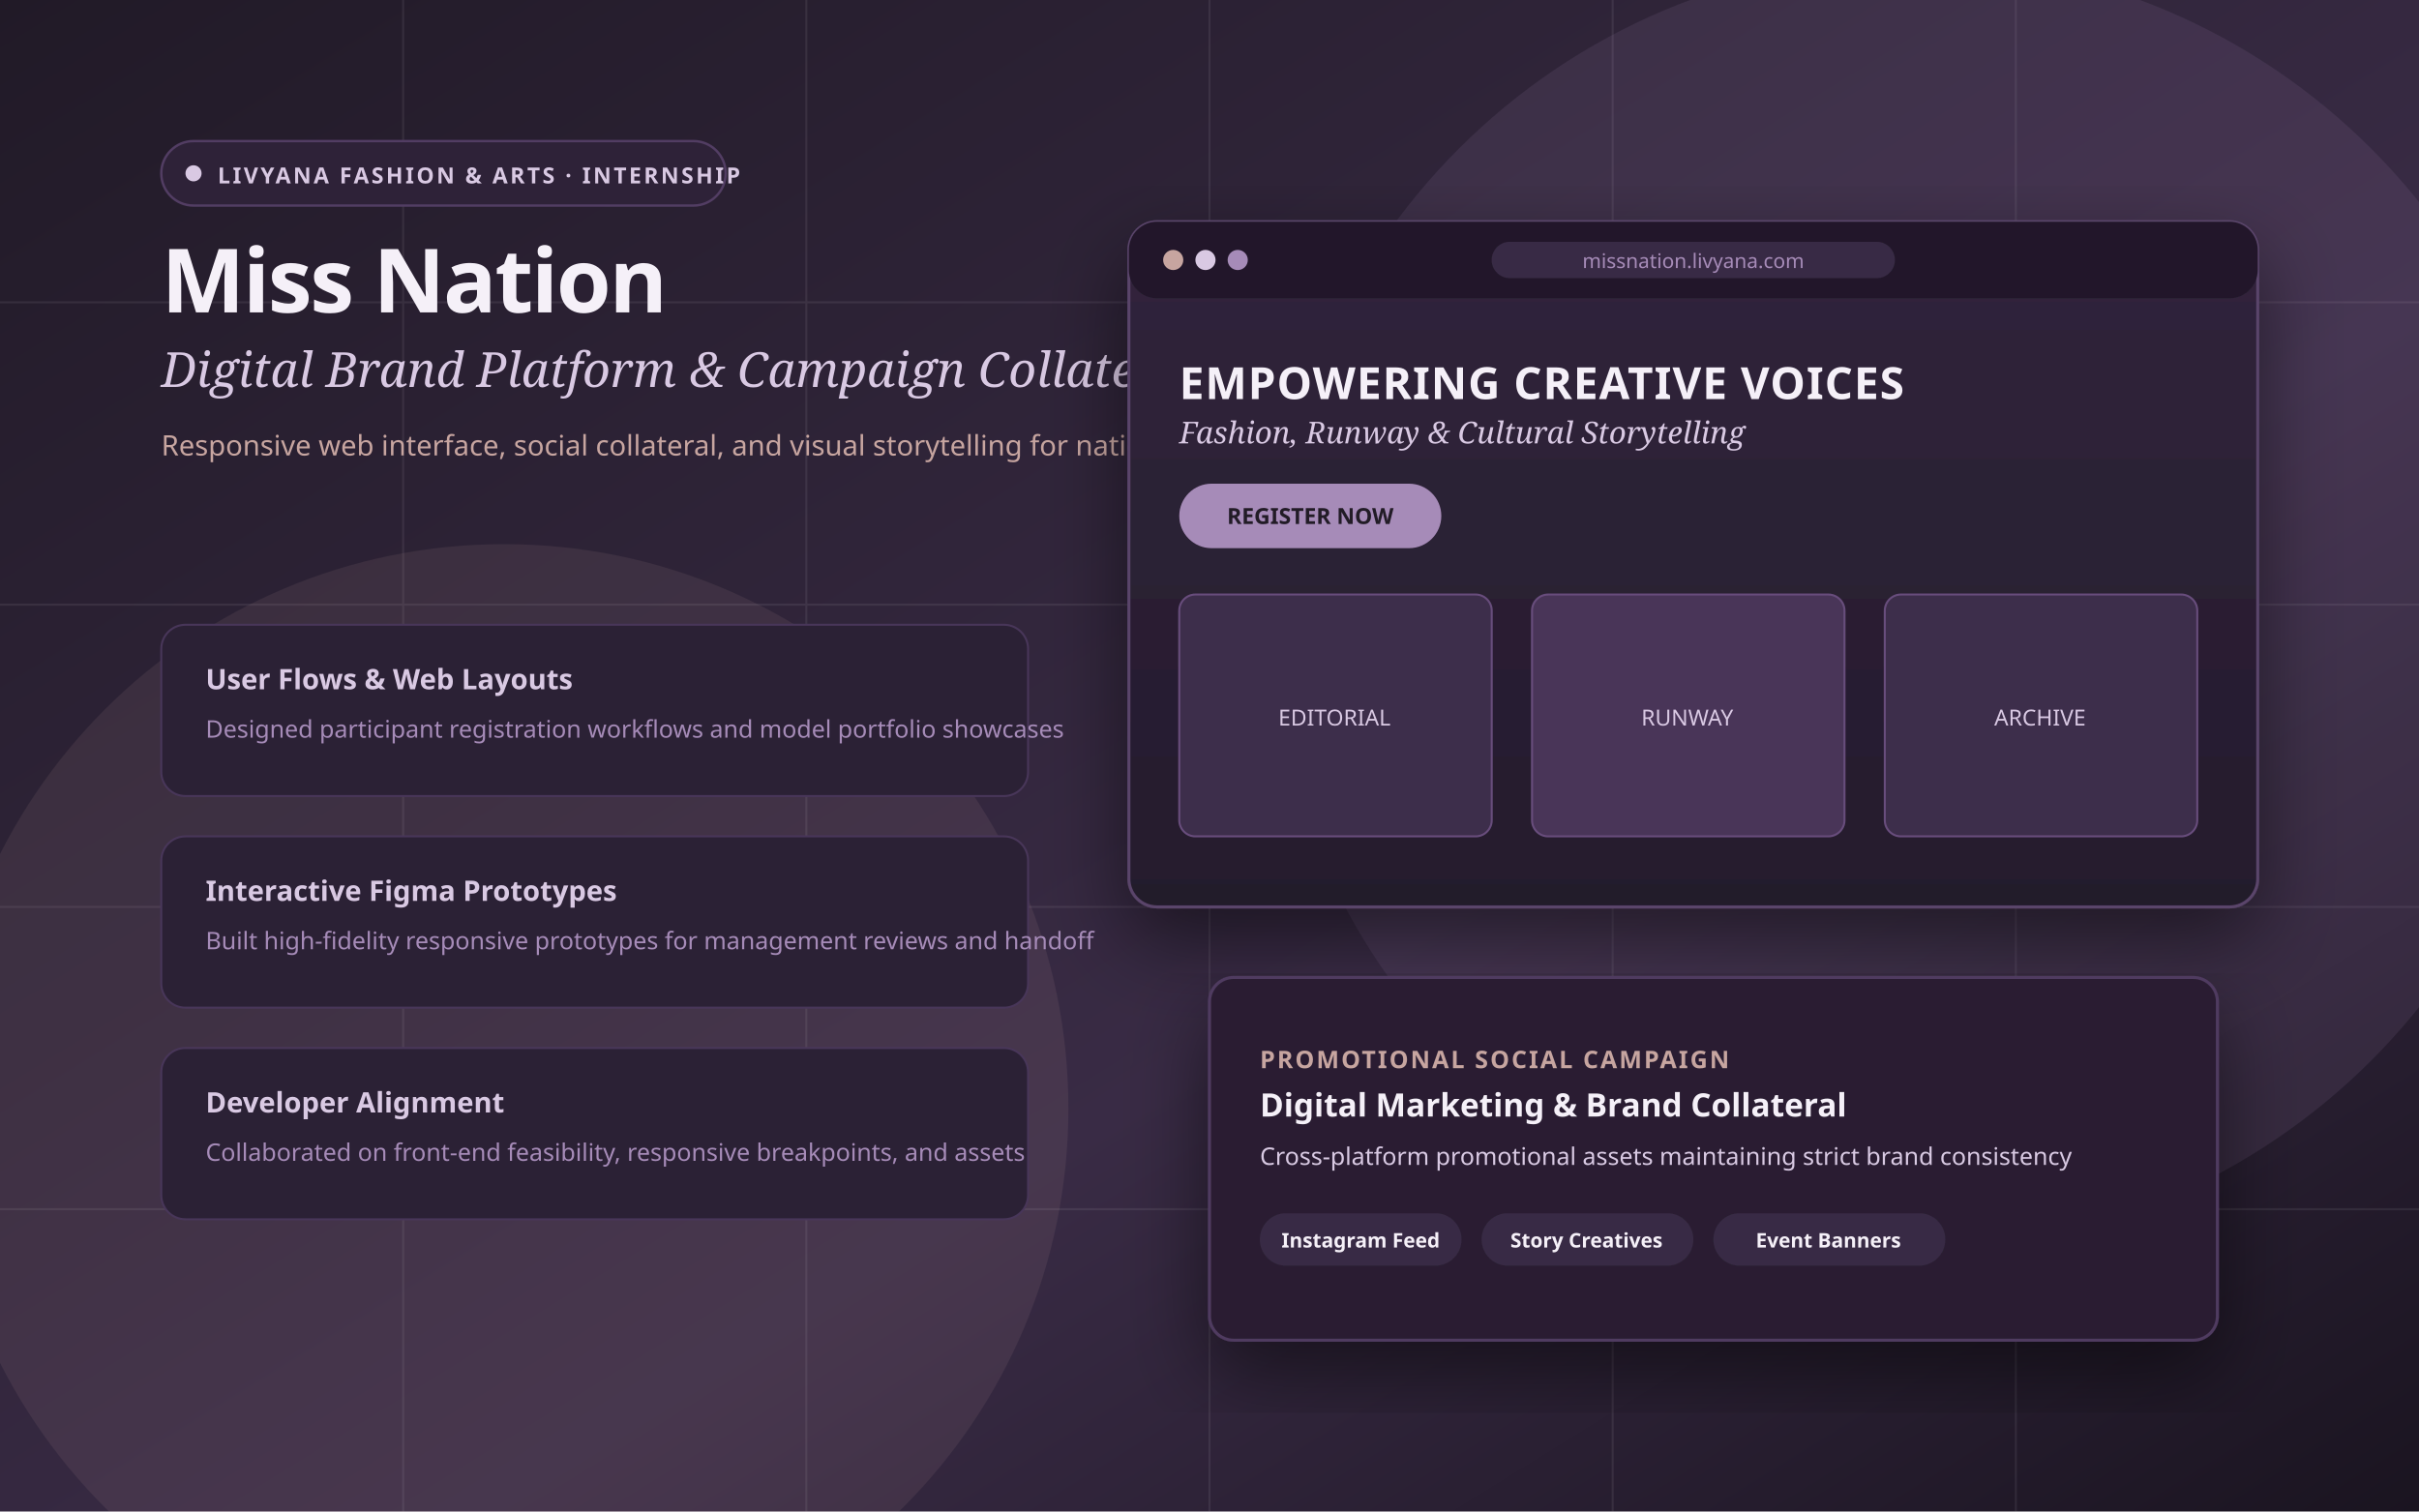
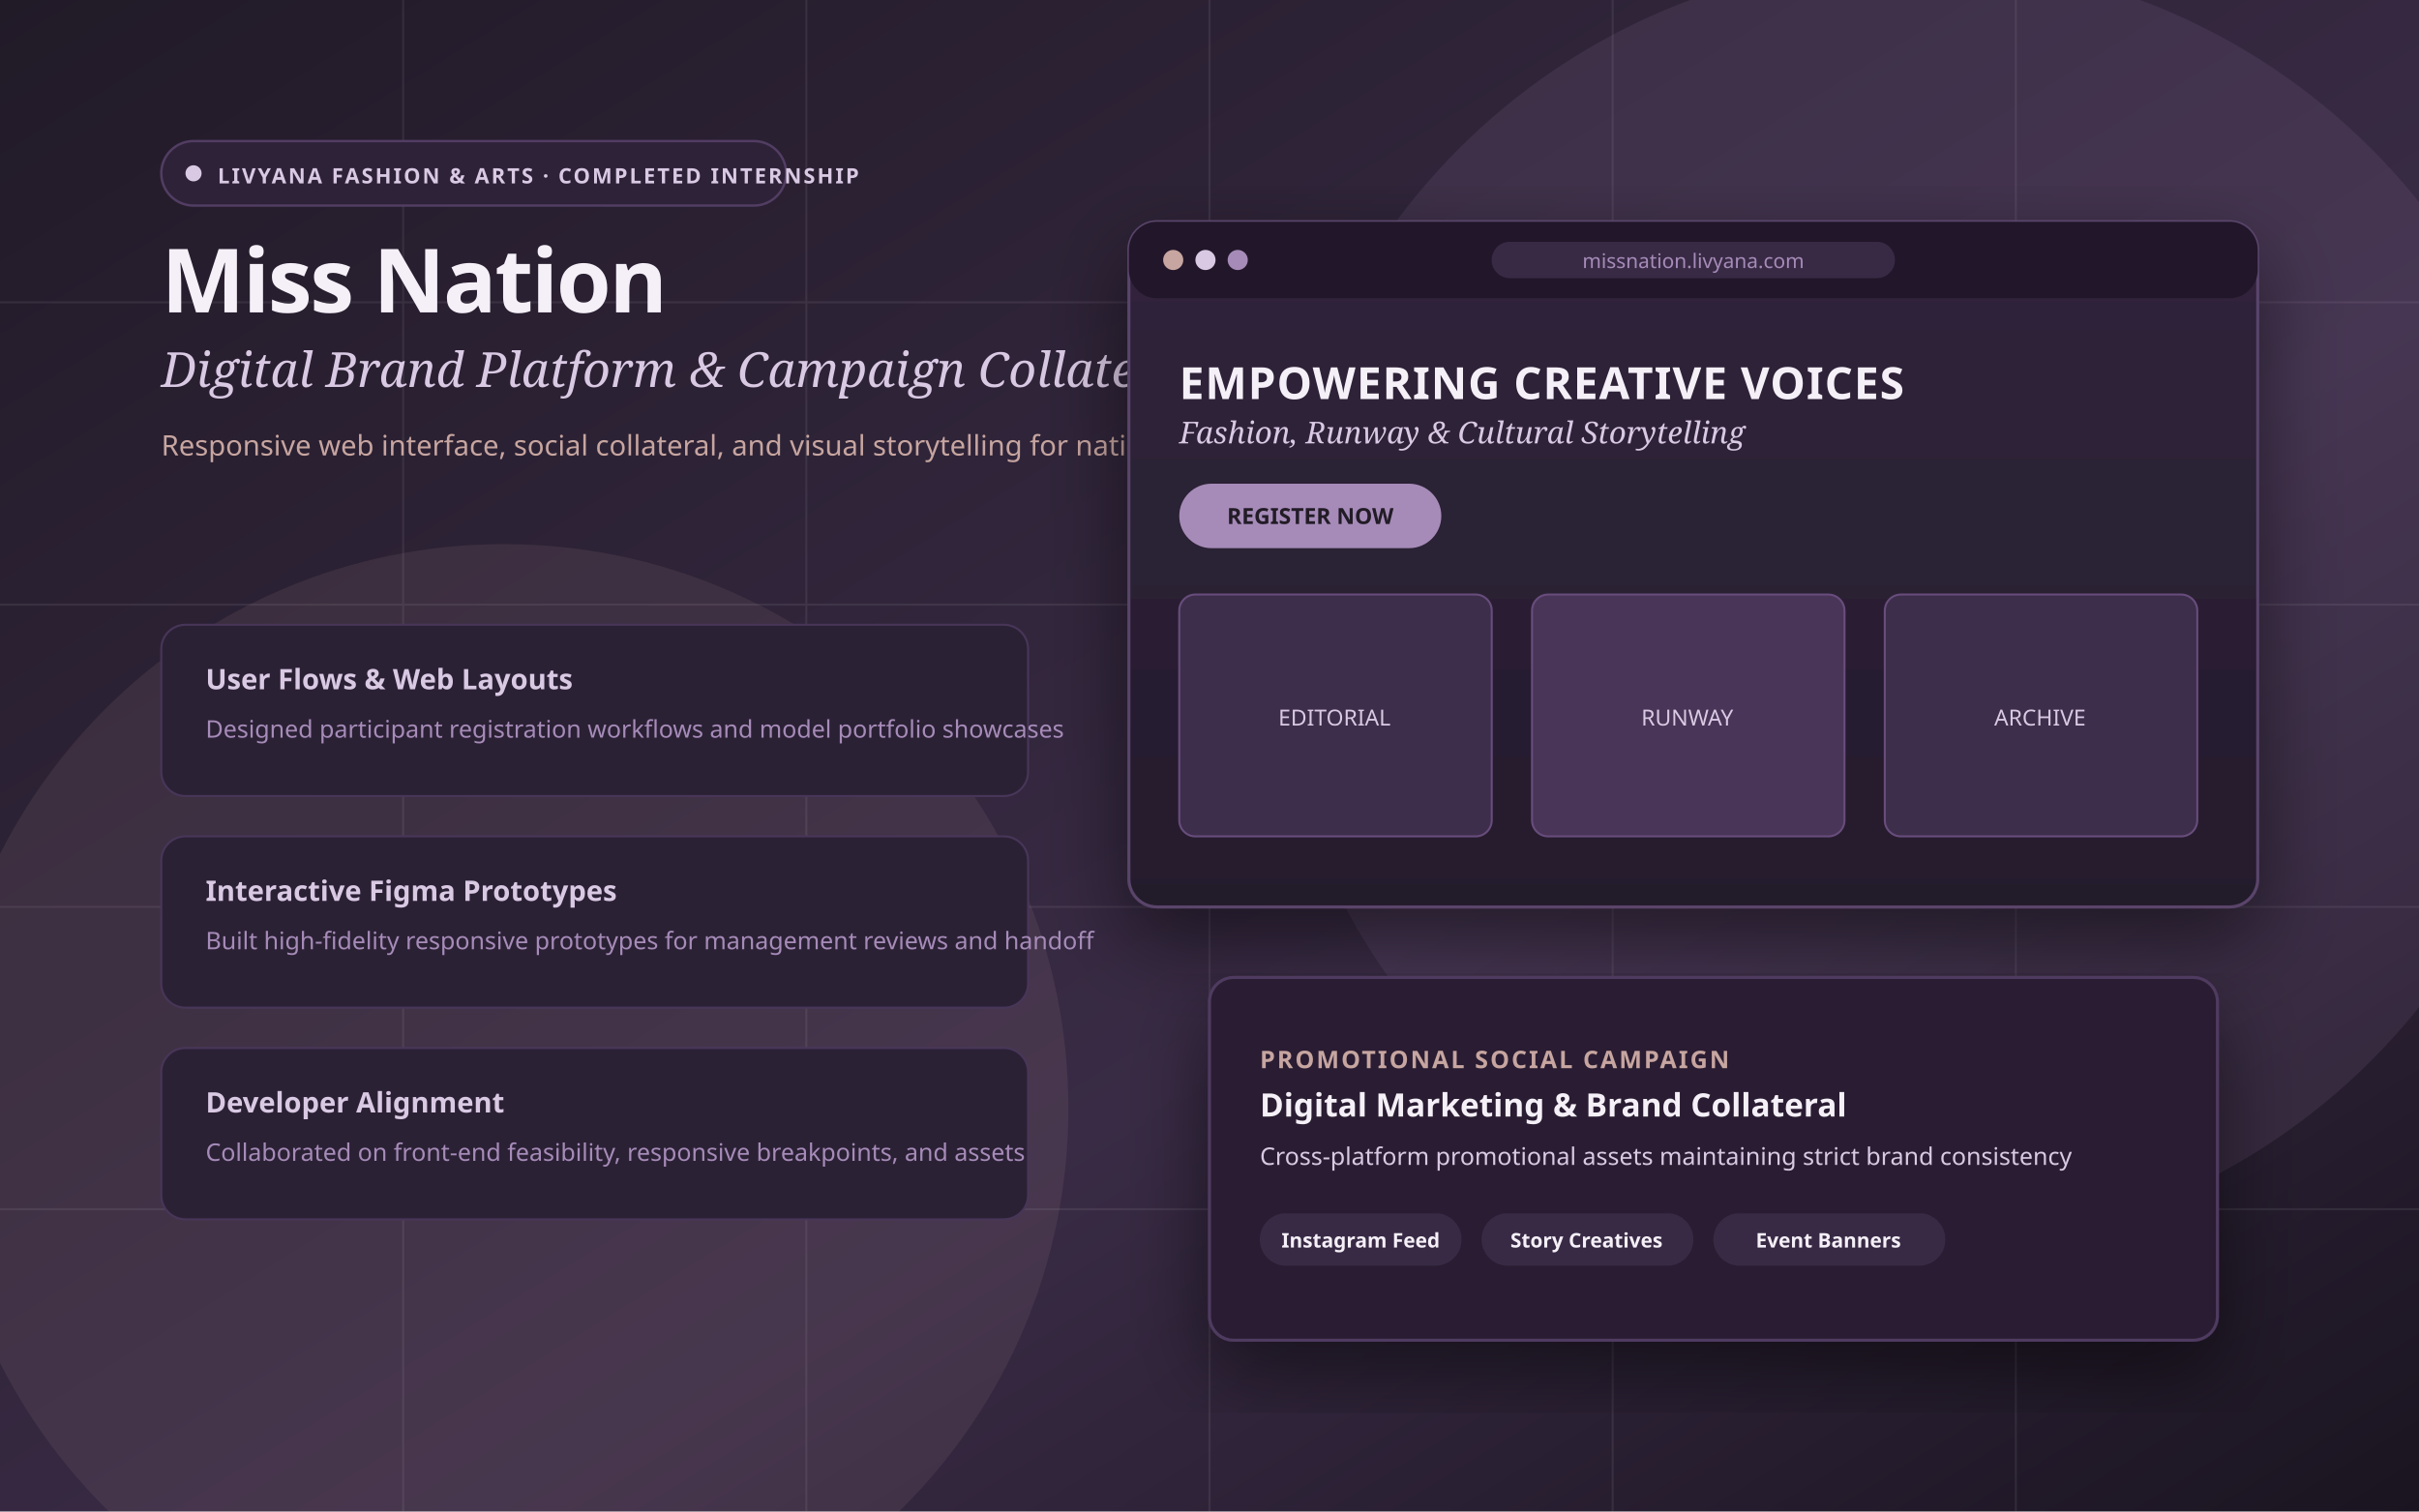
<svg xmlns="http://www.w3.org/2000/svg" viewBox="0 0 1200 750" width="1200" height="750">
  <defs>
    <linearGradient id="mnBgGrad" x1="0%" y1="0%" x2="100%" y2="100%">
      <stop offset="0%" stop-color="#211A27" />
      <stop offset="60%" stop-color="#392B45" />
      <stop offset="100%" stop-color="#1A1420" />
    </linearGradient>
    <linearGradient id="mnRoseGrad" x1="0%" y1="0%" x2="100%" y2="100%">
      <stop offset="0%" stop-color="#D9C9E3" />
      <stop offset="100%" stop-color="#C7A5A0" />
    </linearGradient>
    <linearGradient id="mnCardGrad" x1="0%" y1="0%" x2="0%" y2="100%">
      <stop offset="0%" stop-color="#31253C" />
      <stop offset="100%" stop-color="#241B2C" />
    </linearGradient>
    <filter id="mnShadow" x="-10%" y="-10%" width="130%" height="130%">
      <feDropShadow dx="0" dy="16" stdDeviation="20" flood-color="#000000" flood-opacity="0.5" />
    </filter>
  </defs>
  <rect width="1200" height="750" fill="url(#mnBgGrad)" />
  <g opacity="0.08">
    <line x1="0" y1="150" x2="1200" y2="150" stroke="#F5F0F8" stroke-width="1" />
    <line x1="0" y1="300" x2="1200" y2="300" stroke="#F5F0F8" stroke-width="1" />
    <line x1="0" y1="450" x2="1200" y2="450" stroke="#F5F0F8" stroke-width="1" />
    <line x1="0" y1="600" x2="1200" y2="600" stroke="#F5F0F8" stroke-width="1" />
    <line x1="200" y1="0" x2="200" y2="750" stroke="#F5F0F8" stroke-width="1" />
    <line x1="400" y1="0" x2="400" y2="750" stroke="#F5F0F8" stroke-width="1" />
    <line x1="600" y1="0" x2="600" y2="750" stroke="#F5F0F8" stroke-width="1" />
    <line x1="800" y1="0" x2="800" y2="750" stroke="#F5F0F8" stroke-width="1" />
    <line x1="1000" y1="0" x2="1000" y2="750" stroke="#F5F0F8" stroke-width="1" />
  </g>
  <circle cx="950" cy="300" r="320" fill="#A68BB8" opacity="0.12" />
  <circle cx="250" cy="550" r="280" fill="#C7A5A0" opacity="0.10" />
  <g transform="translate(80, 70)">
-     <rect x="0" y="0" width="280" height="32" rx="16" fill="#2E2238" stroke="#523D63" stroke-width="1.2" />
+     <rect x="0" y="0" width="310" height="32" rx="16" fill="#2E2238" stroke="#523D63" stroke-width="1.2" />
    <circle cx="16" cy="16" r="4" fill="#D9C9E3" />
-     <text x="28" y="21" fill="#D9C9E3" font-family="'Space Grotesk', sans-serif" font-size="11" font-weight="700" letter-spacing="1.2">LIVYANA FASHION &amp; ARTS · INTERNSHIP</text>
+     <text x="28" y="21" fill="#D9C9E3" font-family="'Space Grotesk', sans-serif" font-size="10.5" font-weight="700" letter-spacing="1">LIVYANA FASHION &amp; ARTS · COMPLETED INTERNSHIP</text>
    <text x="0" y="85" fill="#F5F0F8" font-family="'Space Grotesk', sans-serif" font-size="44" font-weight="800" letter-spacing="-1">Miss Nation</text>
    <text x="0" y="122" fill="#D9C9E3" font-family="'Playfair Display', Georgia, serif" font-size="24" font-style="italic">Digital Brand Platform &amp; Campaign Collateral</text>
    <text x="0" y="156" fill="#C7A5A0" font-family="'DM Sans', sans-serif" font-size="14" font-weight="500">Responsive web interface, social collateral, and visual storytelling for national fashion initiative</text>
  </g>
  <g transform="translate(560, 110)">
    <g transform="translate(0, 0)" filter="url(#mnShadow)">
      <rect x="0" y="0" width="560" height="340" rx="14" fill="url(#mnCardGrad)" stroke="#5A446B" stroke-width="1.5" />
      <rect x="0" y="0" width="560" height="38" rx="14" fill="#23192B" />
      <circle cx="22" cy="19" r="5" fill="#C7A5A0" />
      <circle cx="38" cy="19" r="5" fill="#D9C9E3" />
      <circle cx="54" cy="19" r="5" fill="#A68BB8" />
      <rect x="180" y="10" width="200" height="18" rx="9" fill="#392B45" />
      <text x="280" y="23" fill="#A68BB8" font-family="'DM Sans', sans-serif" font-size="10" text-anchor="middle">missnation.livyana.com</text>
      <g transform="translate(25, 60)">
        <text x="0" y="28" fill="#F5F0F8" font-family="'Space Grotesk', sans-serif" font-size="22" font-weight="800" letter-spacing="0.5">EMPOWERING CREATIVE VOICES</text>
        <text x="0" y="50" fill="#D9C9E3" font-family="'Playfair Display', serif" font-size="15" font-style="italic">Fashion, Runway &amp; Cultural Storytelling</text>
        <rect x="0" y="70" width="130" height="32" rx="16" fill="#A68BB8" />
        <text x="65" y="90" fill="#211A27" font-family="'Space Grotesk', sans-serif" font-size="11" font-weight="700" text-anchor="middle">REGISTER NOW</text>
        <g transform="translate(0, 125)">
          <rect x="0" y="0" width="155" height="120" rx="8" fill="#3D2D4B" stroke="#684D7C" stroke-width="1" />
          <text x="77" y="65" fill="#D9C9E3" font-family="'Space Grotesk', sans-serif" font-size="11" text-anchor="middle">EDITORIAL</text>
          <rect x="175" y="0" width="155" height="120" rx="8" fill="#4A3459" stroke="#684D7C" stroke-width="1" />
          <text x="252" y="65" fill="#D9C9E3" font-family="'Space Grotesk', sans-serif" font-size="11" text-anchor="middle">RUNWAY</text>
          <rect x="350" y="0" width="155" height="120" rx="8" fill="#3D2D4B" stroke="#684D7C" stroke-width="1" />
          <text x="427" y="65" fill="#D9C9E3" font-family="'Space Grotesk', sans-serif" font-size="11" text-anchor="middle">ARCHIVE</text>
        </g>
      </g>
    </g>
    <g transform="translate(40, 375)" filter="url(#mnShadow)">
      <rect x="0" y="0" width="500" height="180" rx="12" fill="#2A1F33" stroke="#503A60" stroke-width="1.5" />
      <g transform="translate(25, 25)">
        <text x="0" y="20" fill="#C7A5A0" font-family="'Space Grotesk', sans-serif" font-size="12" font-weight="700" letter-spacing="1">PROMOTIONAL SOCIAL CAMPAIGN</text>
        <text x="0" y="44" fill="#F5F0F8" font-family="'Space Grotesk', sans-serif" font-size="16" font-weight="700">Digital Marketing &amp; Brand Collateral</text>
        <text x="0" y="68" fill="#D9C9E3" font-family="'DM Sans', sans-serif" font-size="12">Cross-platform promotional assets maintaining strict brand consistency</text>
        <g transform="translate(0, 92)">
          <rect x="0" y="0" width="100" height="26" rx="13" fill="#392B45" />
          <text x="50" y="17" fill="#F5F0F8" font-family="'DM Sans', sans-serif" font-size="10" font-weight="600" text-anchor="middle">Instagram Feed</text>
          <rect x="110" y="0" width="105" height="26" rx="13" fill="#392B45" />
          <text x="162" y="17" fill="#F5F0F8" font-family="'DM Sans', sans-serif" font-size="10" font-weight="600" text-anchor="middle">Story Creatives</text>
          <rect x="225" y="0" width="115" height="26" rx="13" fill="#392B45" />
          <text x="282" y="17" fill="#F5F0F8" font-family="'DM Sans', sans-serif" font-size="10" font-weight="600" text-anchor="middle">Event Banners</text>
        </g>
      </g>
    </g>
  </g>
  <g transform="translate(80, 310)">
    <g transform="translate(0, 0)">
      <rect x="0" y="0" width="430" height="85" rx="12" fill="#2B2135" stroke="#483659" stroke-width="1" />
      <text x="22" y="32" fill="#D9C9E3" font-family="'Space Grotesk', sans-serif" font-size="14" font-weight="700">User Flows &amp; Web Layouts</text>
      <text x="22" y="56" fill="#A68BB8" font-family="'DM Sans', sans-serif" font-size="12">Designed participant registration workflows and model portfolio showcases</text>
    </g>
    <g transform="translate(0, 105)">
      <rect x="0" y="0" width="430" height="85" rx="12" fill="#2B2135" stroke="#483659" stroke-width="1" />
      <text x="22" y="32" fill="#D9C9E3" font-family="'Space Grotesk', sans-serif" font-size="14" font-weight="700">Interactive Figma Prototypes</text>
      <text x="22" y="56" fill="#A68BB8" font-family="'DM Sans', sans-serif" font-size="12">Built high-fidelity responsive prototypes for management reviews and handoff</text>
    </g>
    <g transform="translate(0, 210)">
      <rect x="0" y="0" width="430" height="85" rx="12" fill="#2B2135" stroke="#483659" stroke-width="1" />
      <text x="22" y="32" fill="#D9C9E3" font-family="'Space Grotesk', sans-serif" font-size="14" font-weight="700">Developer Alignment</text>
      <text x="22" y="56" fill="#A68BB8" font-family="'DM Sans', sans-serif" font-size="12">Collaborated on front-end feasibility, responsive breakpoints, and assets</text>
    </g>
  </g>
</svg>
